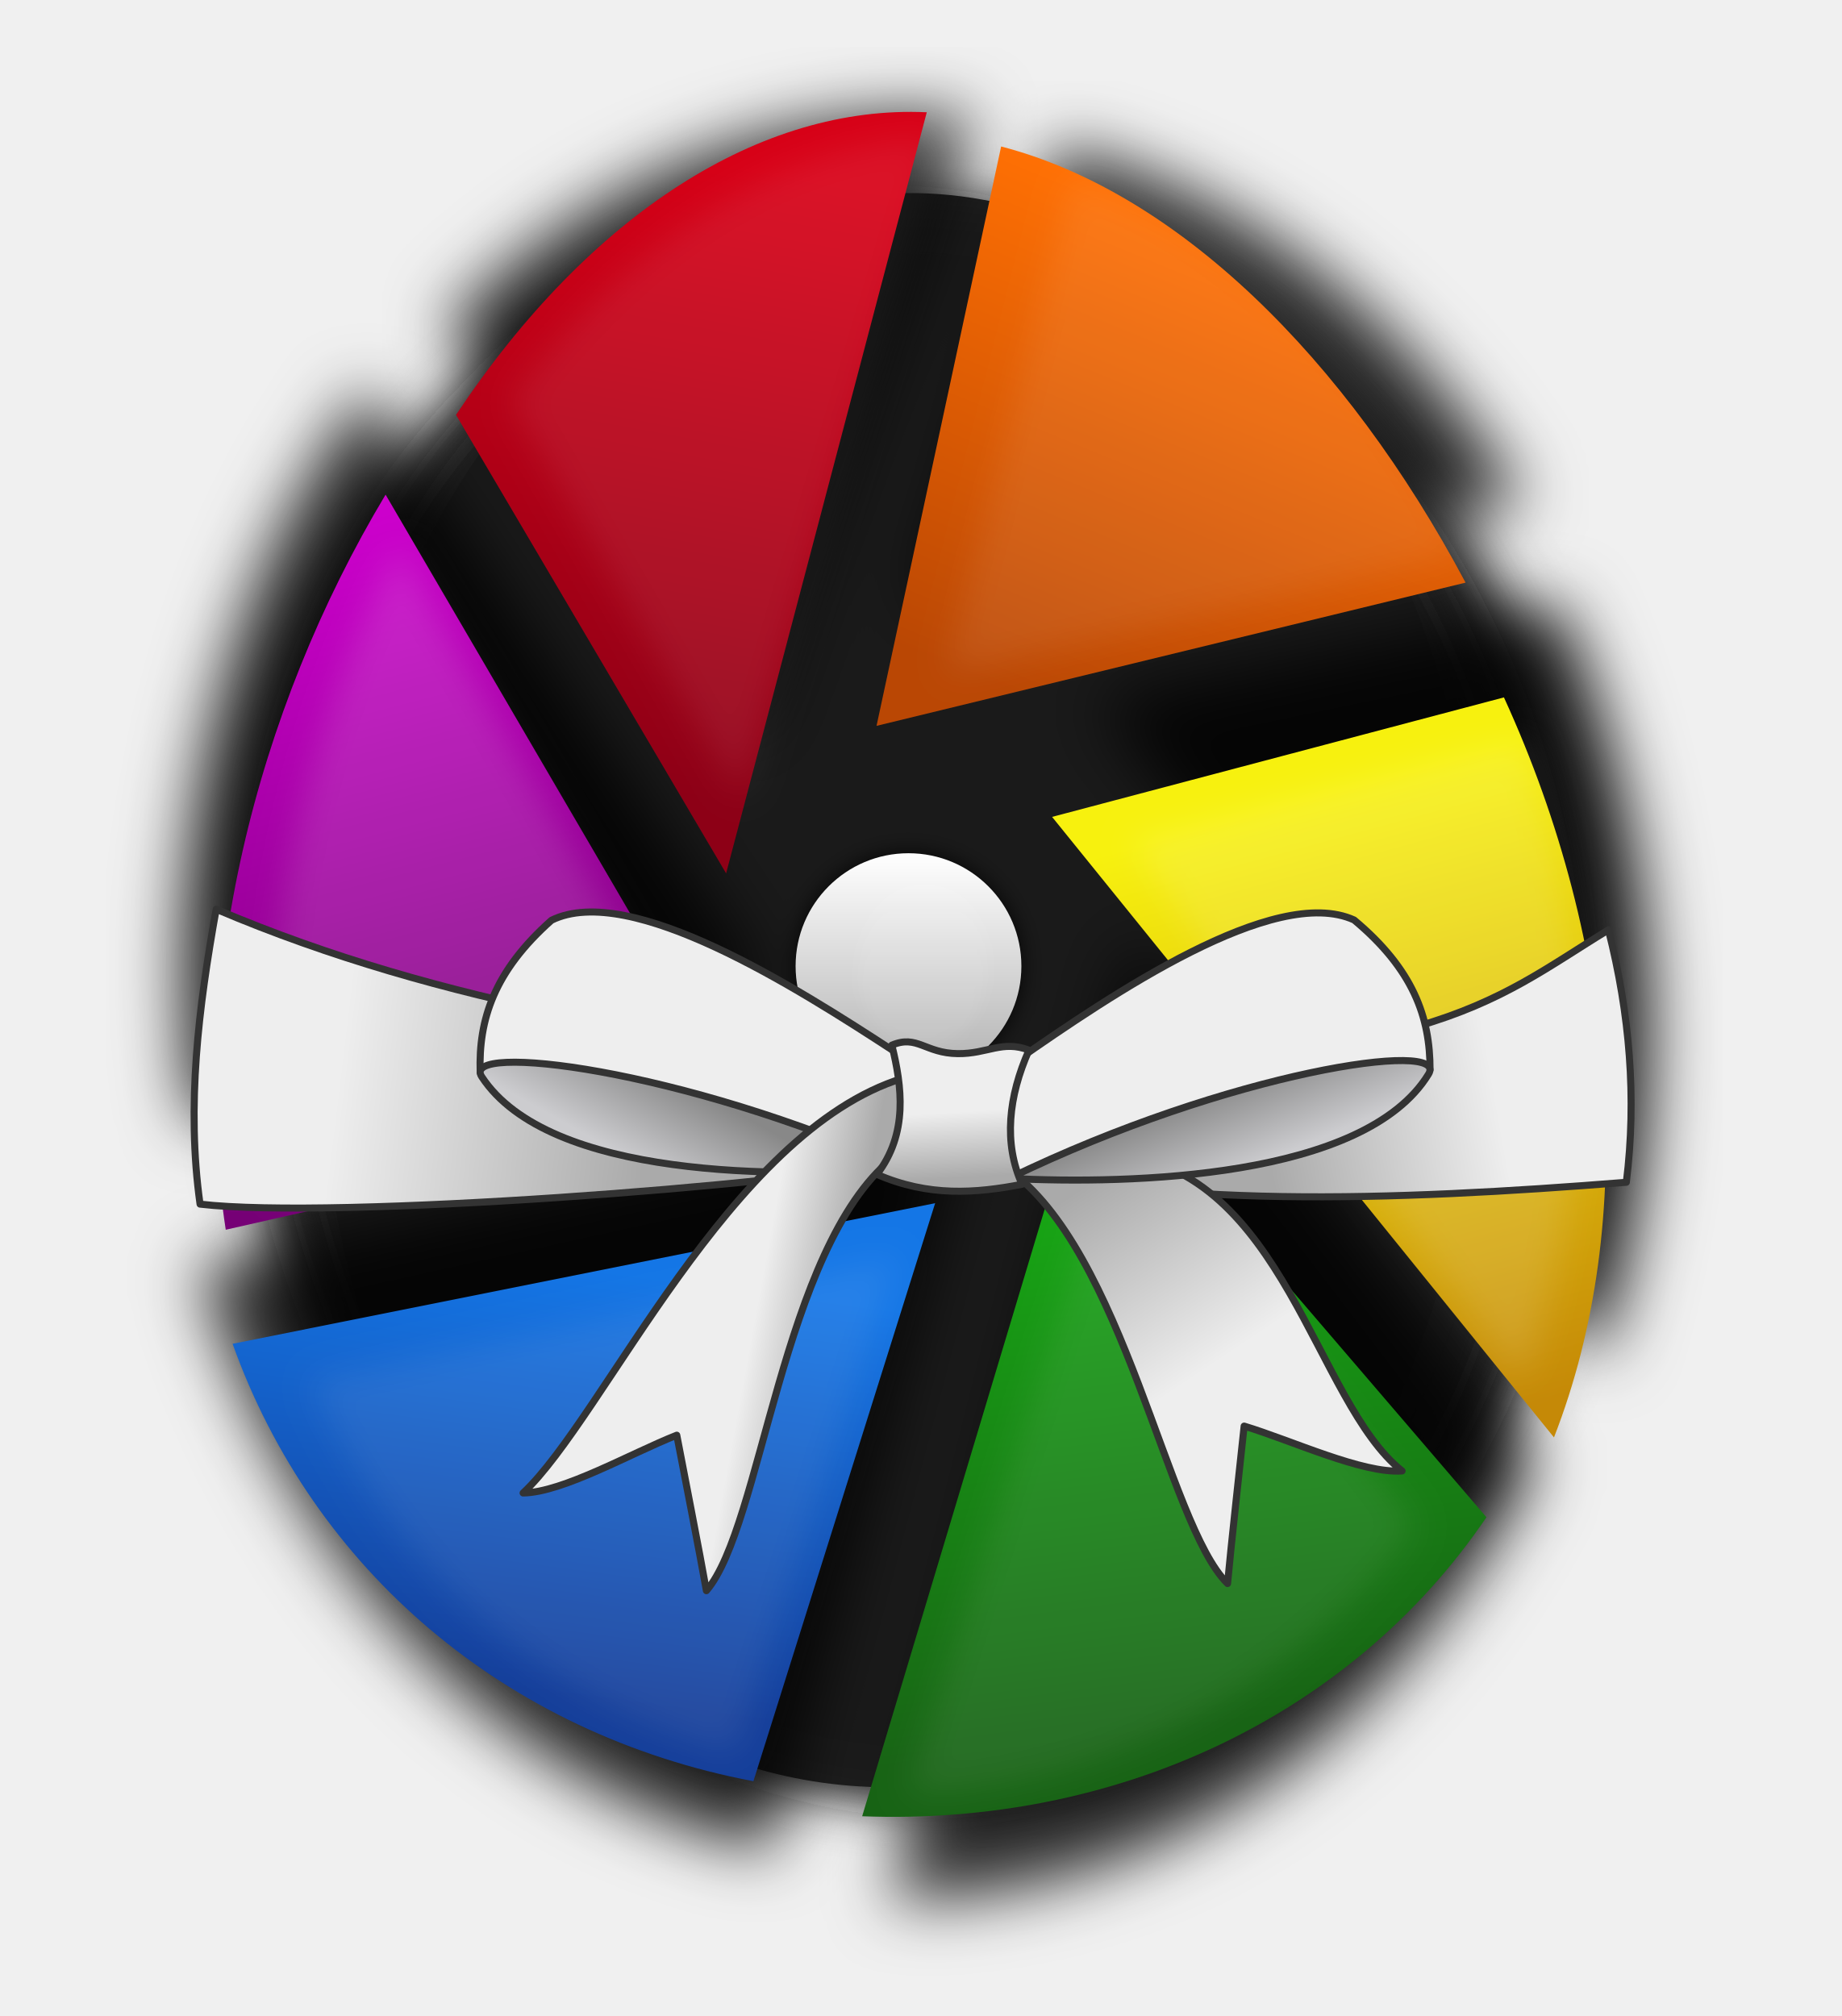
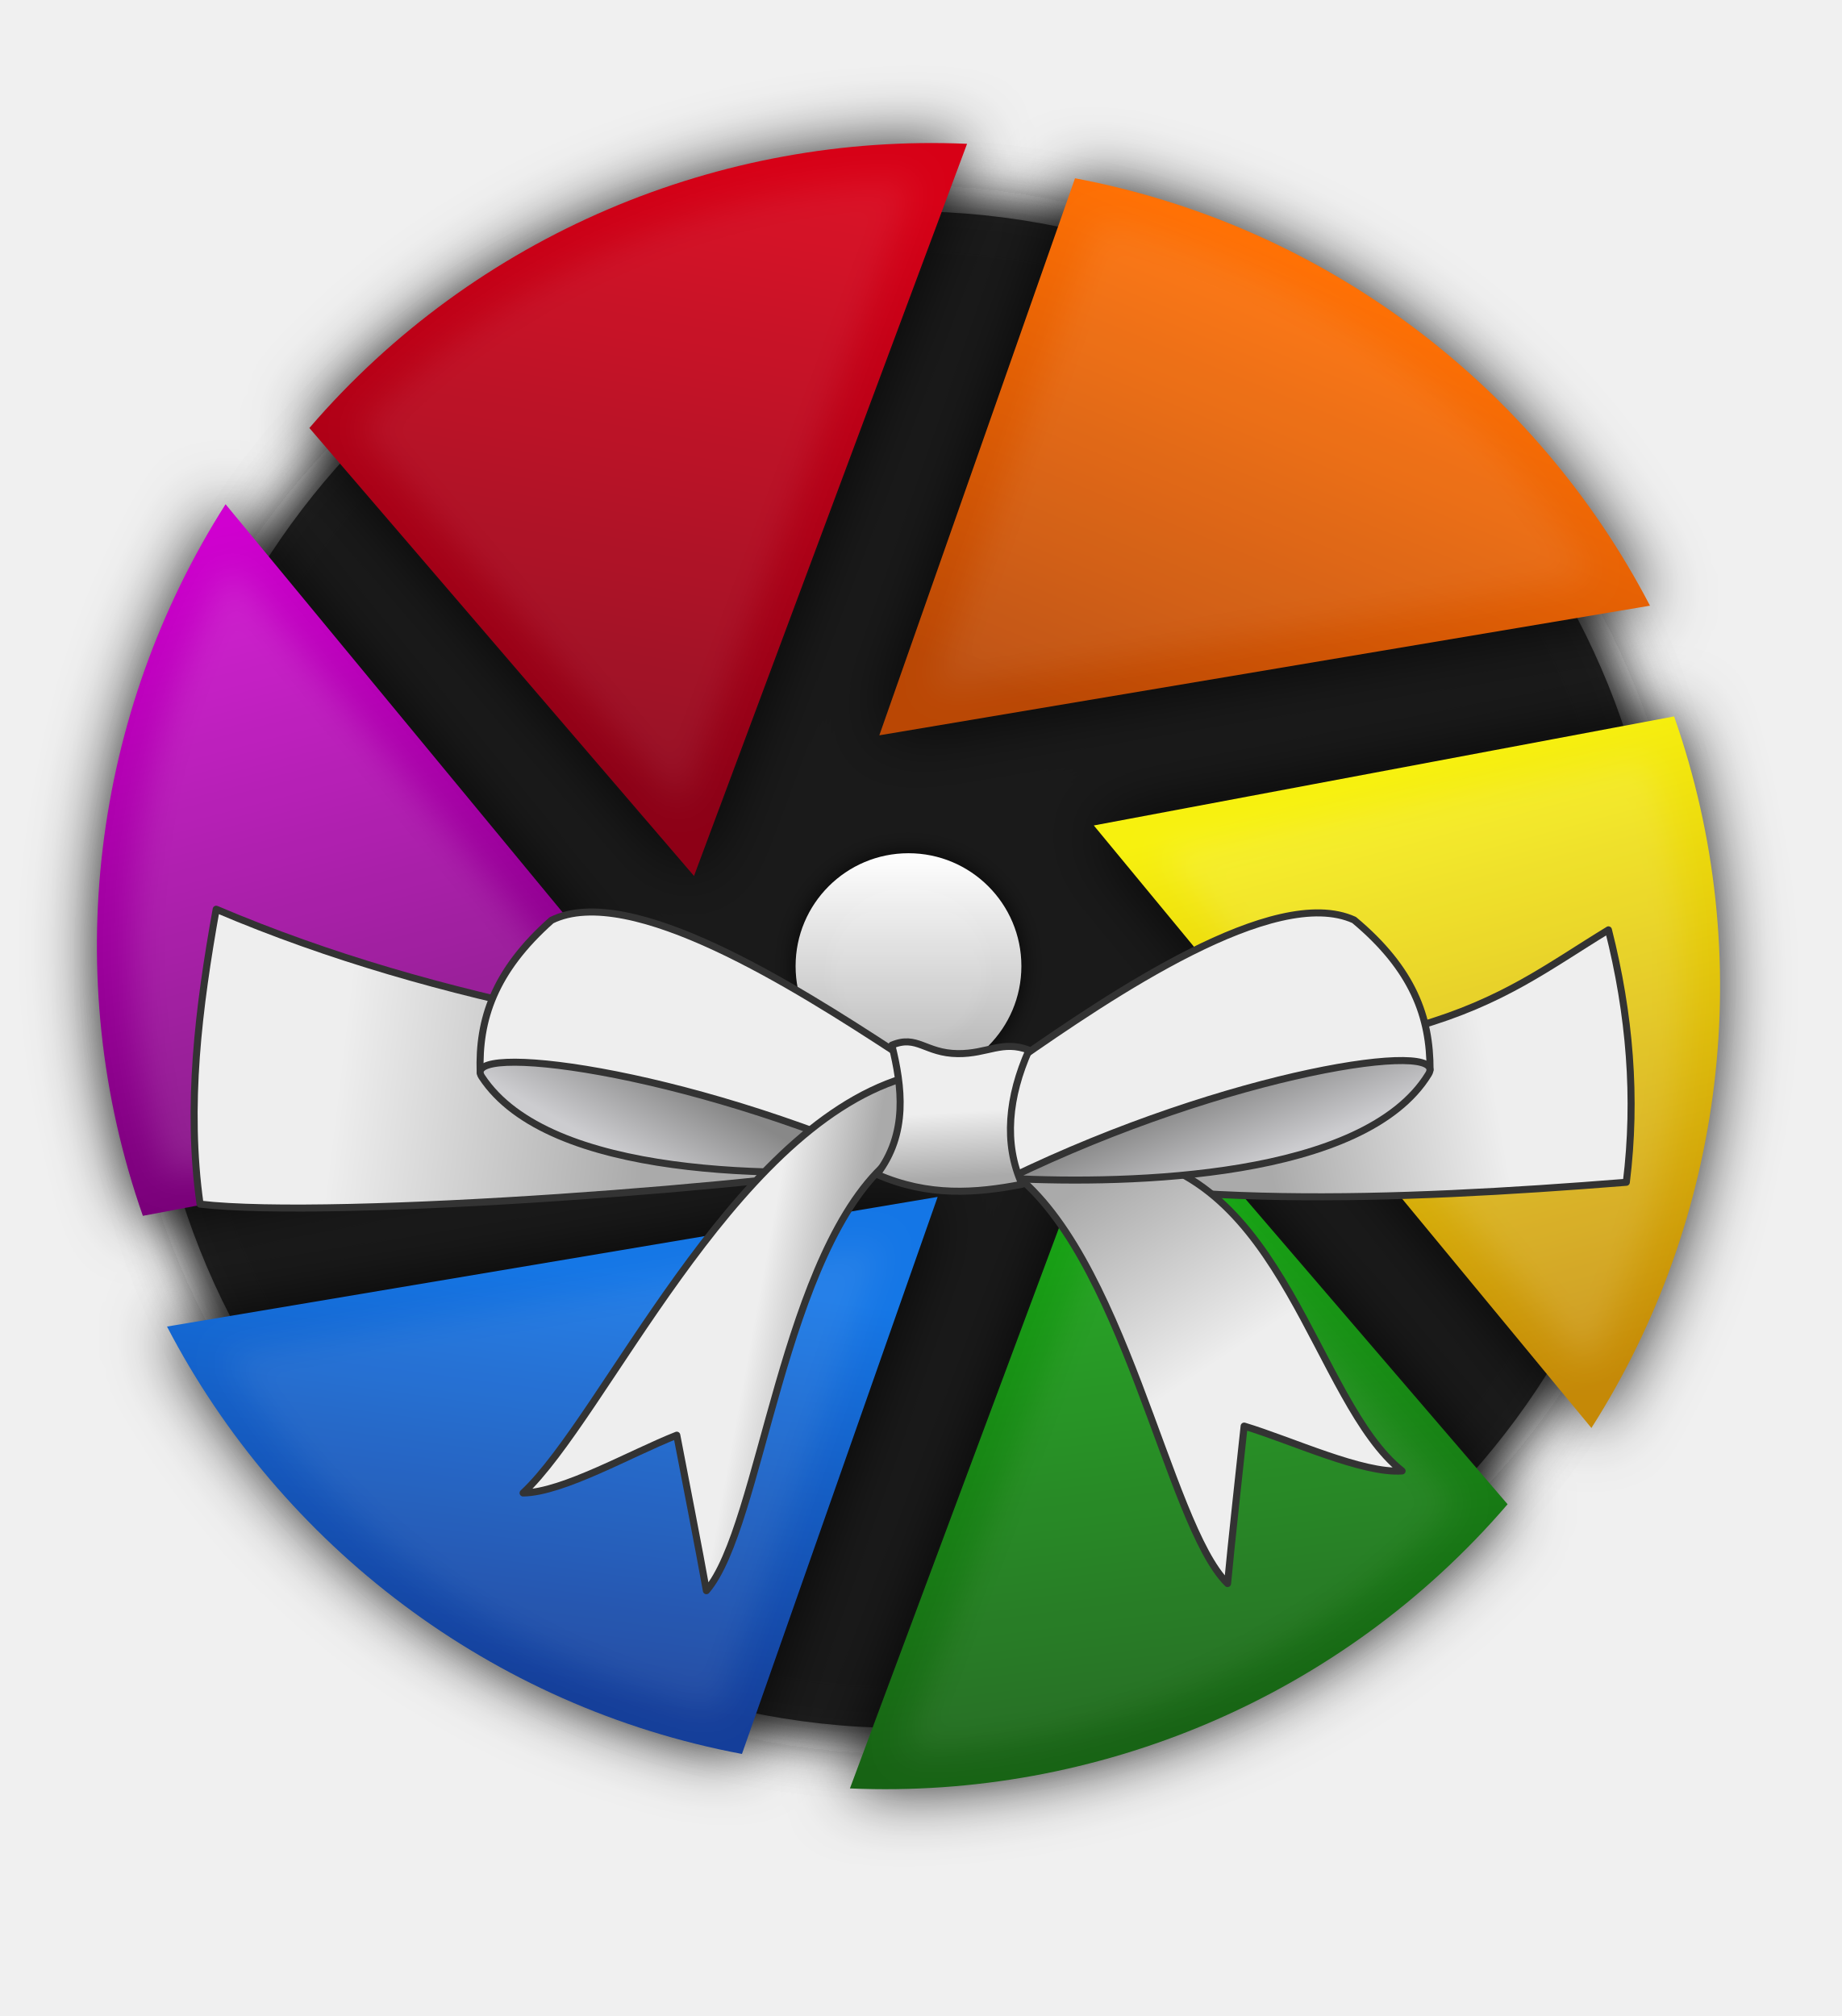
<svg xmlns="http://www.w3.org/2000/svg" xmlns:xlink="http://www.w3.org/1999/xlink" width="45.783" height="50.117" id="svg2" version="1.1" viewBox="0 0 45.783 50.117">
  <defs id="defs4">
    <linearGradient id="linearGradient4346">
      <stop style="stop-color:#cccccf;stop-opacity:1" offset="0" id="stop4348" />
      <stop style="stop-color:#888888;stop-opacity:1" offset="1" id="stop4350" />
    </linearGradient>
    <linearGradient id="linearGradient4338">
      <stop style="stop-color:#888888;stop-opacity:1" offset="0" id="stop4340" />
      <stop style="stop-color:#cccccf;stop-opacity:1" offset="1" id="stop4342" />
    </linearGradient>
    <linearGradient id="linearGradient4330">
      <stop style="stop-color:#eeeeee;stop-opacity:1" offset="0" id="stop4332" />
      <stop style="stop-color:#aaaaaa;stop-opacity:1" offset="1" id="stop4334" />
    </linearGradient>
    <linearGradient id="linearGradient4322">
      <stop style="stop-color:#eeeeee;stop-opacity:1;" offset="0" id="stop4324" />
      <stop style="stop-color:#aaaaaa;stop-opacity:1" offset="1" id="stop4326" />
    </linearGradient>
    <linearGradient id="linearGradient4314">
      <stop style="stop-color:#eeeeee;stop-opacity:1;" offset="0" id="stop4316" />
      <stop style="stop-color:#aaaaaa;stop-opacity:1" offset="1" id="stop4318" />
    </linearGradient>
    <linearGradient id="linearGradient4298">
      <stop style="stop-color:#aaaaaa;stop-opacity:1" offset="0" id="stop4300" />
      <stop style="stop-color:#eeeeee;stop-opacity:1" offset="1" id="stop4302" />
    </linearGradient>
    <linearGradient id="linearGradient4290">
      <stop style="stop-color:#aaaaaa;stop-opacity:1" offset="0" id="stop4292" />
      <stop style="stop-color:#eeeeee;stop-opacity:1" offset="1" id="stop4294" />
    </linearGradient>
    <linearGradient id="linearGradient4206">
      <stop style="stop-color:#ffffff;stop-opacity:1;" offset="0" id="stop4208" />
      <stop style="stop-color:#b0b0b0;stop-opacity:1;" offset="1" id="stop4210" />
    </linearGradient>
    <linearGradient id="linearGradient4209">
      <stop style="stop-color:#ffffff;stop-opacity:1;" offset="0" id="stop4211" />
      <stop style="stop-color:#ffffff;stop-opacity:0;" offset="1" id="stop4213" />
    </linearGradient>
    <linearGradient id="linearGradient4163">
      <stop style="stop-color:#ff7004;stop-opacity:1;" offset="0" id="stop4165" />
      <stop style="stop-color:#ba4704;stop-opacity:1;" offset="1" id="stop4167" />
    </linearGradient>
    <linearGradient id="linearGradient4153">
      <stop style="stop-color:#d70016;stop-opacity:1;" offset="0" id="stop4155" />
      <stop style="stop-color:#8d0016;stop-opacity:1;" offset="1" id="stop4157" />
    </linearGradient>
    <linearGradient id="linearGradient4143">
      <stop style="stop-color:#d000d0;stop-opacity:1;" offset="0" id="stop4145" />
      <stop style="stop-color:#760076;stop-opacity:1;" offset="1" id="stop4147" />
    </linearGradient>
    <linearGradient id="linearGradient4133">
      <stop style="stop-color:#1476e6;stop-opacity:1;" offset="0" id="stop4135" />
      <stop style="stop-color:#143e9a;stop-opacity:1;" offset="1" id="stop4137" />
    </linearGradient>
    <linearGradient id="linearGradient4123">
      <stop style="stop-color:#17b414;stop-opacity:1;" offset="0" id="stop4125" />
      <stop style="stop-color:#176314;stop-opacity:1;" offset="1" id="stop4127" />
    </linearGradient>
    <linearGradient id="linearGradient4105">
      <stop style="stop-color:#f7f10e;stop-opacity:1;" offset="0" id="stop4107" />
      <stop style="stop-color:#c58907;stop-opacity:1;" offset="1" id="stop4109" />
    </linearGradient>
    <filter id="filter4107" style="color-interpolation-filters:sRGB">
      <feGaussianBlur stdDeviation="9" id="feGaussianBlur4109" />
    </filter>
    <filter id="filter3902">
      <feGaussianBlur stdDeviation="9" id="feGaussianBlur3904" />
    </filter>
    <linearGradient xlink:href="#linearGradient4163" id="linearGradient3885" gradientUnits="userSpaceOnUse" x1="372.859" y1="593.388" x2="318.297" y2="726.388" gradientTransform="translate(1.875215,-533.7662)" />
    <linearGradient xlink:href="#linearGradient4105" id="linearGradient3907" gradientUnits="userSpaceOnUse" gradientTransform="rotate(60,717.3175,524.5071)" x1="277.627" y1="637.059" x2="454.048" y2="683.489" />
    <linearGradient xlink:href="#linearGradient4123" id="linearGradient3911" gradientUnits="userSpaceOnUse" gradientTransform="rotate(120,409.1474,523.4244)" x1="253.838" y1="725.269" x2="401.186" y2="612.484" />
    <linearGradient xlink:href="#linearGradient4133" id="linearGradient3915" gradientUnits="userSpaceOnUse" gradientTransform="rotate(180,255.0624,522.8831)" x1="326.125" y1="701.766" x2="342.125" y2="581.766" />
    <linearGradient xlink:href="#linearGradient4143" id="linearGradient3919" gradientUnits="userSpaceOnUse" gradientTransform="rotate(-120,100.9774,522.3418)" x1="456.976" y1="694.418" x2="273.627" y2="643.987" />
    <linearGradient xlink:href="#linearGradient4153" id="linearGradient3923" gradientUnits="userSpaceOnUse" gradientTransform="rotate(-60,-207.1927,521.2591)" x1="432.115" y1="650.053" x2="263.694" y2="710.341" />
    <filter id="filter3999" x="-0.102" width="1.204" y="-0.141" height="1.282">
      <feGaussianBlur stdDeviation="9.267" id="feGaussianBlur4001" />
    </filter>
    <filter id="filter4007" x="-0.119" width="1.239" y="-0.107" height="1.214">
      <feGaussianBlur stdDeviation="9.267" id="feGaussianBlur4009" />
    </filter>
    <filter id="filter4011" x="-0.102" width="1.204" y="-0.141" height="1.282">
      <feGaussianBlur stdDeviation="9.267" id="feGaussianBlur4013" />
    </filter>
    <filter id="filter4015" x="-0.125" width="1.251" y="-0.11" height="1.221">
      <feGaussianBlur stdDeviation="9.267" id="feGaussianBlur4017" />
    </filter>
    <filter id="filter4019" x="-0.119" width="1.239" y="-0.107" height="1.214">
      <feGaussianBlur stdDeviation="9.267" id="feGaussianBlur4021" />
    </filter>
    <linearGradient xlink:href="#linearGradient4206" id="linearGradient4212" x1="256" y1="224" x2="256" y2="288" gradientUnits="userSpaceOnUse" />
    <filter id="filter4245" x="-0.126" width="1.251" y="-0.111" height="1.221">
      <feGaussianBlur stdDeviation="9.291" id="feGaussianBlur4247" />
    </filter>
    <filter id="filter4257" x="-0.118" width="1.235" y="-0.118" height="1.235">
      <feGaussianBlur stdDeviation="3.136" id="feGaussianBlur4259" />
    </filter>
    <filter id="filter4308">
      <feGaussianBlur stdDeviation="4.831" id="feGaussianBlur4310" />
    </filter>
    <filter id="filter4312">
      <feGaussianBlur stdDeviation="4.819" id="feGaussianBlur4314" />
    </filter>
    <filter id="filter4320">
      <feGaussianBlur stdDeviation="4.825" id="feGaussianBlur4322" />
    </filter>
    <filter id="filter4328">
      <feGaussianBlur stdDeviation="5.057" id="feGaussianBlur4330" />
    </filter>
    <filter id="filter4336">
      <feGaussianBlur stdDeviation="5.057" id="feGaussianBlur4338" />
    </filter>
    <filter id="filter4344">
      <feGaussianBlur stdDeviation="4.822" id="feGaussianBlur4346" />
    </filter>
    <filter id="filter4348">
      <feGaussianBlur stdDeviation="1.758" id="feGaussianBlur4350" />
    </filter>
    <linearGradient xlink:href="#linearGradient4290" id="linearGradient4296" x1="329.71" y1="308.829" x2="395.038" y2="296.997" gradientUnits="userSpaceOnUse" gradientTransform="matrix(0.08769582,0,0,0.08769582,22.64921,479.0522)" />
    <linearGradient xlink:href="#linearGradient4298" id="linearGradient4304" x1="278.654" y1="322.764" x2="313.229" y2="374.596" gradientUnits="userSpaceOnUse" gradientTransform="matrix(0.08769582,0,0,0.08769582,22.64921,479.0522)" />
    <linearGradient xlink:href="#linearGradient4314" id="linearGradient4320" x1="192.234" y1="321.43" x2="216.681" y2="325.937" gradientUnits="userSpaceOnUse" gradientTransform="matrix(0.08769582,0,0,0.08769582,22.64921,479.0522)" />
    <linearGradient xlink:href="#linearGradient4322" id="linearGradient4328" x1="67.429" y1="289.472" x2="155.617" y2="300.176" gradientUnits="userSpaceOnUse" gradientTransform="matrix(0.08769582,0,0,0.08769582,22.64921,479.0522)" />
    <linearGradient xlink:href="#linearGradient4330" id="linearGradient4336" x1="240.131" y1="301.943" x2="241.286" y2="320.535" gradientUnits="userSpaceOnUse" gradientTransform="matrix(0.08769582,0,0,0.08769582,22.64921,479.0522)" />
    <linearGradient xlink:href="#linearGradient4338" id="linearGradient4344" x1="313.056" y1="295.679" x2="322.83" y2="318.778" gradientUnits="userSpaceOnUse" gradientTransform="matrix(0.08769582,0,0,0.08769582,22.64921,479.0522)" />
    <linearGradient xlink:href="#linearGradient4346" id="linearGradient4352" x1="143.436" y1="311.71" x2="156.351" y2="288.612" gradientUnits="userSpaceOnUse" gradientTransform="matrix(0.08769582,0,0,0.08769582,22.64921,479.0522)" />
  </defs>
  <g id="layer3" style="display:inline" transform="translate(-47.45989,-473.4614)">
-     <path style="opacity:0.95;fill:#1a1a1a;fill-opacity:1;stroke:none;filter:url(#filter4107)" id="path3947" d="M 491.141,279.439 C 501.675,416.888 409.333,534.541 286.058,529.433 166.425,524.477 79.869,405.573 87.719,275.281 94.815,157.507 178.11,67.056 277.313,62.208 378.71,57.254 473.515,142.645 489.613,264.768" transform="matrix(0.08379823,0,0,0.08379823,46.0722,473.5163)" />
-     <path style="display:inline;opacity:0.95;fill:#1a1a1a;fill-opacity:1;stroke:none;filter:url(#filter3902)" id="path3892" d="M 478.228,279.319 C 490.635,413.639 408.973,530.898 294.563,531.004 181.066,531.108 92.375,415.635 94.374,283.043 96.205,161.605 174.682,67.26 271.139,62.215 368.01,57.148 459.043,143.354 476.521,264.851" transform="matrix(0.08379823,0,0,0.08379823,46.0722,473.5163)" />
-     <path d="M 450.779,230.253 C 477.734,374.941 403.431,532.144 277.382,529.535 155.085,527.004 89.447,374.225 116.983,235.39 137.55,131.691 207.185,61.799 278.291,56.894 350.127,51.938 423.66,113.297 447.9,216.565" id="path3021" style="display:inline;opacity:0.95;fill:#1a1a1a;fill-opacity:1;stroke:none" transform="matrix(0.08379823,0,0,0.08379823,46.0722,473.5163)" />
+     <path style="opacity:0.95;fill:#1a1a1a;fill-opacity:1;stroke:none;filter:url(#filter4107)" id="path3947" d="M 510,287 C 510,409.906 411.374,510.071 288.482,511.973 165.59,513.875 63.912,416.811 60.108,293.963 56.304,171.116 151.783,67.947 274.557,62.242 397.331,56.538 501.965,150.409 509.569,273.08" transform="matrix(0.08379823,0,0,0.08379823,46.0722,473.5163)" />
+     <path style="display:inline;opacity:0.95;fill:#1a1a1a;fill-opacity:1;stroke:none;filter:url(#filter3902)" id="path3892" d="M 510,287 C 510,409.906 411.374,510.071 288.482,511.973 165.59,513.875 63.912,416.811 60.108,293.963 56.304,171.116 151.783,67.947 274.557,62.242 397.331,56.538 501.965,150.409 509.569,273.08" transform="matrix(0.08379823,0,0,0.08379823,46.0722,473.5163)" />
+     <path d="M 510,287 C 510,409.906 411.374,510.071 288.482,511.973 165.59,513.875 63.912,416.811 60.108,293.963 56.304,171.116 151.783,67.947 274.557,62.242 397.331,56.538 501.965,150.409 509.569,273.08" id="path3021" style="display:inline;opacity:0.95;fill:#1a1a1a;fill-opacity:1;stroke:none" transform="matrix(0.08379823,0,0,0.08379823,46.0722,473.5163)" />
  </g>
  <g id="layer9" style="display:inline;opacity:0.816" transform="translate(-47.45989,-473.4614)">
    <g id="g4963" transform="matrix(0.08769582,0,0,0.08769582,47.59226,475.0285)">
-       <path style="display:inline;fill:#000000;fill-opacity:1;fill-rule:nonzero;stroke:none;filter:url(#filter3999)" d="m 297.663,23.577 c 0,0 -40.563,131.424 -40.563,131.424 0,0 173.876,-29.927 173.876,-29.927 C 399.105,72.737 350.946,35.726 297.663,23.577 Z" id="path3951" />
-       <path id="path3953" d="m 440.597,153 c 0,0 -131.257,27.19 -131.257,27.19 0,0 143.275,187.923 143.275,187.923 22.958,-70.899 17.851,-149.997 -12.019,-215.113 z" style="display:inline;fill:#000000;fill-opacity:1;fill-rule:nonzero;stroke:none;filter:url(#filter4245)" />
-       <path style="display:inline;fill:#000000;fill-opacity:1;fill-rule:nonzero;stroke:none;filter:url(#filter4007)" d="m 434.064,396.451 c 0,0 -114.055,-149.219 -114.055,-149.219 0,0 -69.1,273.453 -69.1,273.453 76.18,0.648 145.351,-46.632 183.155,-124.233 z" id="path3955" />
-       <path id="path3957" d="m 217.283,507.048 c 0,0 56.453,-214.891 56.453,-214.891 0,0 -219.032,48.285 -219.032,48.285 24.303,83.97 84.403,149.641 162.579,166.606 z" style="display:inline;fill:#000000;fill-opacity:1;fill-rule:nonzero;stroke:none;filter:url(#filter4011)" />
-       <path style="display:inline;fill:#000000;fill-opacity:1;fill-rule:nonzero;stroke:none;filter:url(#filter4015)" d="m 53.059,301.035 c 0,0 163.803,-37.664 163.803,-37.664 0,0 -114.291,-171.445 -114.291,-171.445 C 61.94,145.7 40.984,222.217 53.059,301.035 Z" id="path3959" />
-       <path id="path3961" d="m 124.801,73.83 c 0,0 86.281,119.639 86.281,119.639 0,0 63.504,-178.115 63.504,-178.115 -52.721,-4.511 -107.541,15.211 -149.785,58.476 z" style="display:inline;fill:#000000;fill-opacity:1;fill-rule:nonzero;stroke:none;filter:url(#filter4019)" />
-       <circle r="32" cy="256" cx="256" style="display:inline;fill:#000000;fill-opacity:1;stroke:none;filter:url(#filter4257)" id="path4249" d="m 293.311,220.168 c 0.662,18.634 -11.757,34.179 -27.844,34.234 -16.187,0.055 -29.255,-15.576 -29.101,-34.415 0.15,-18.309 12.801,-32.661 28.179,-32.516 15.288,0.144 28.123,14.58 28.767,32.696 z" />
+       <path style="display:inline;fill:#000000;fill-opacity:1;fill-rule:nonzero;stroke:none;filter:url(#filter3999)" d="m 303.203,32.669 c 0,0 -55.469,157.906 -55.469,157.906 0,0 218.438,-36.75 218.438,-36.75 C 433.818,91.69 374.213,46.032 303.203,32.669 Z" id="path3951" />
+       <path id="path3953" d="m 473.012,185.213 c 0,0 -164.485,30.916 -164.485,30.916 0,0 141.045,170.797 141.045,170.797 37.633,-59.087 47.372,-133.535 23.44,-201.713 z" style="display:inline;fill:#000000;fill-opacity:1;fill-rule:nonzero;stroke:none;filter:url(#filter4245)" />
+       <path style="display:inline;fill:#000000;fill-opacity:1;fill-rule:nonzero;stroke:none;filter:url(#filter4007)" d="m 425.809,408.545 c 0,0 -109.016,-126.99 -109.016,-126.99 0,0 -77.392,207.547 -77.392,207.547 69.987,3.048 139.331,-25.742 186.409,-80.557 z" id="path3955" />
+       <path id="path3957" d="m 208.797,479.331 c 0,0 55.469,-157.906 55.469,-157.906 0,0 -218.437,36.75 -218.437,36.75 32.354,62.135 91.959,107.793 162.969,121.156 z" style="display:inline;fill:#000000;fill-opacity:1;fill-rule:nonzero;stroke:none;filter:url(#filter4011)" />
+       <path style="display:inline;fill:#000000;fill-opacity:1;fill-rule:nonzero;stroke:none;filter:url(#filter4015)" d="m 38.988,326.787 c 0,0 164.485,-30.916 164.485,-30.916 0,0 -141.045,-170.797 -141.045,-170.797 -37.633,59.087 -47.372,133.535 -23.44,201.713 z" id="path3959" />
+       <path id="path3961" d="m 86.191,103.455 c 0,0 109.016,126.99 109.016,126.99 0,0 77.392,-207.547 77.392,-207.547 C 202.612,19.851 133.269,48.64 86.191,103.455 Z" style="display:inline;fill:#000000;fill-opacity:1;fill-rule:nonzero;stroke:none;filter:url(#filter4019)" />
+       <circle r="32" cy="256" cx="256" style="display:inline;fill:#000000;fill-opacity:1;stroke:none;filter:url(#filter4257)" id="path4249" d="m 288,256 c 0,17.673 -14.327,32 -32,32 -17.673,0 -32,-14.327 -32,-32 0,-17.673 14.327,-32 32,-32 17.673,0 32,14.327 32,32 z" />
    </g>
  </g>
  <g id="layer2" style="display:inline" transform="translate(-47.45989,-473.4614)">
    <g id="g4941" transform="matrix(0.08769582,0,0,0.08769582,47.59226,475.0285)">
-       <path id="path3902" d="m 282.26,23.656 c 0,0 -35.317,164.237 -35.317,164.237 0,0 166.964,-40.605 166.964,-40.605 C 379.74,83.144 331.855,36.539 282.26,23.656 Z" style="display:inline;fill:url(#linearGradient3885);fill-opacity:1;fill-rule:nonzero;stroke:none;filter:url(#filter3903)" />
-       <path style="display:inline;fill:url(#linearGradient3907);fill-opacity:1;fill-rule:nonzero;stroke:none;filter:url(#filter3903)" d="m 424.777,179.823 c 0,0 -128.077,33.877 -128.077,33.877 0,0 142.261,175.904 142.261,175.904 24.065,-61.703 18.128,-139.177 -14.184,-209.781 z" id="path3905" />
-       <path id="path3909" d="m 419.82,412.234 c 0,0 -112.149,-130.814 -112.149,-130.814 0,0 -64.802,215.571 -64.802,215.571 70.995,2.739 138.136,-27.541 176.95,-84.757 z" style="display:inline;fill:url(#linearGradient3911);fill-opacity:1;fill-rule:nonzero;stroke:none;filter:url(#filter3903)" />
-       <path style="display:inline;fill:url(#linearGradient3915);fill-opacity:1;fill-rule:nonzero;stroke:none;filter:url(#filter3903)" d="m 212.04,487.066 c 0,0 51.514,-163.858 51.514,-163.858 0,0 -199.137,39.852 -199.137,39.852 22.85,63.879 77.16,110.634 147.623,124.006 z" id="path3913" />
-       <path id="path3917" d="m 62.48,330.734 c 0,0 147.466,-33.423 147.466,-33.423 0,0 -102.162,-174.966 -102.162,-174.966 -36.83,61.404 -56.084,138.289 -45.304,208.389 z" style="display:inline;fill:url(#linearGradient3919);fill-opacity:1;fill-rule:nonzero;stroke:none;filter:url(#filter3903)" />
-       <path style="display:inline;fill:url(#linearGradient3923);fill-opacity:1;fill-rule:nonzero;stroke:none;filter:url(#filter3903)" d="m 127.743,99.734 c 0,0 76.563,129.981 76.563,129.981 0,0 56.876,-215.757 56.876,-215.757 -46.916,-2.176 -95.288,28.543 -133.439,85.775 z" id="path3921" />
-       <circle r="32" cy="256" cx="256" id="path4204" style="fill:url(#linearGradient4212);fill-opacity:1;stroke:none" d="m 281.78,255.222 c 0.778,18.308 -10.982,33.285 -26.267,33.451 -15.285,0.167 -27.636,-14.525 -27.588,-32.813 0.048,-18.289 11.808,-33.266 26.267,-33.451 14.458,-0.186 26.81,14.505 27.588,32.813 z" />
+       <path id="path3902" d="m 303.203,32.669 c 0,0 -55.469,157.906 -55.469,157.906 0,0 218.438,-36.75 218.438,-36.75 C 433.818,91.69 374.213,46.032 303.203,32.669 Z" style="display:inline;fill:url(#linearGradient3885);fill-opacity:1;fill-rule:nonzero;stroke:none;" />
+       <path style="display:inline;fill:url(#linearGradient3907);fill-opacity:1;fill-rule:nonzero;stroke:none;" d="m 473.012,185.213 c 0,0 -164.485,30.916 -164.485,30.916 0,0 141.045,170.797 141.045,170.797 37.633,-59.087 47.372,-133.535 23.44,-201.713 z" id="path3905" />
+       <path id="path3909" d="m 425.809,408.545 c 0,0 -109.016,-126.99 -109.016,-126.99 0,0 -77.392,207.547 -77.392,207.547 69.987,3.048 139.331,-25.742 186.409,-80.557 z" style="display:inline;fill:url(#linearGradient3911);fill-opacity:1;fill-rule:nonzero;stroke:none;" />
+       <path style="display:inline;fill:url(#linearGradient3915);fill-opacity:1;fill-rule:nonzero;stroke:none;" d="m 208.797,479.331 c 0,0 55.469,-157.906 55.469,-157.906 0,0 -218.437,36.75 -218.437,36.75 32.354,62.135 91.959,107.793 162.969,121.156 z" id="path3913" />
+       <path id="path3917" d="m 38.988,326.787 c 0,0 164.485,-30.916 164.485,-30.916 0,0 -141.045,-170.797 -141.045,-170.797 -37.633,59.087 -47.372,133.535 -23.44,201.713 z" style="display:inline;fill:url(#linearGradient3919);fill-opacity:1;fill-rule:nonzero;stroke:none;" />
+       <path style="display:inline;fill:url(#linearGradient3923);fill-opacity:1;fill-rule:nonzero;stroke:none;" d="m 86.191,103.455 c 0,0 109.016,126.99 109.016,126.99 0,0 77.392,-207.547 77.392,-207.547 C 202.612,19.851 133.269,48.64 86.191,103.455 Z" id="path3921" />
+       <circle r="32" cy="256" cx="256" id="path4204" style="fill:url(#linearGradient4212);fill-opacity:1;stroke:none" d="m 288,256 c 0,17.673 -14.327,32 -32,32 -17.673,0 -32,-14.327 -32,-32 0,-17.673 14.327,-32 32,-32 17.673,0 32,14.327 32,32 z" />
    </g>
  </g>
  <g id="layer6" style="display:inline;opacity:0.5" transform="translate(-47.45989,-473.4614)">
    <g id="g4952" transform="matrix(0.08769582,0,0,0.08769582,47.59226,475.0285)">
-       <path id="path4023" d="M 266.598,173.377 C 316.243,161.723 365.408,151 413.681,138.831 386.368,85.524 345.514,45.822 302.279,32.378 c 0,0 -35.681,140.998 -35.681,140.998 z" style="display:inline;opacity:0.15;fill:#ffffff;fill-opacity:1;fill-rule:nonzero;stroke:none;filter:url(#filter4312)" />
-       <path id="path4025" d="m 318.818,220.312 c 35.168,51.053 71.707,102.588 111.032,153.078 20.707,-54.776 20.491,-121.996 0.662,-181.517 0,0 -111.694,28.439 -111.694,28.439 z" style="display:inline;opacity:0.25;fill:#ffffff;fill-opacity:1;fill-rule:nonzero;stroke:none;filter:url(#filter4320)" />
-       <path id="path4027" d="m 255.212,491.108 c 56.269,-1.786 110.341,-29.75 145.06,-76.295 0,0 -85.63,-112.243 -85.63,-112.243 0,0 -59.43,188.539 -59.43,188.539 z" style="display:inline;opacity:0.15;fill:#ffffff;fill-opacity:1;fill-rule:nonzero;stroke:none;filter:url(#filter4336)" />
-       <path id="path4029" d="m 86.217,373.123 c 22.49,53.56 67.314,93.269 121.101,106.371 0,0 46.027,-141.407 46.027,-141.407 0,0 -167.128,35.036 -167.128,35.036 z" style="display:inline;opacity:0.15;fill:#ffffff;fill-opacity:1;fill-rule:nonzero;stroke:none;filter:url(#filter4344)" />
-       <path id="path4031" d="m 111.122,137.826 c -28.404,55.01 -41.532,122.533 -33.107,182.215 0,0 121.417,-28.822 121.417,-28.822 0,0 -87.853,-154.321 -87.853,-154.321 0,0 -0.458,0.928 -0.458,0.928 z" style="display:inline;opacity:0.25;fill:#ffffff;fill-opacity:1;fill-rule:nonzero;stroke:none;filter:url(#filter4308)" />
-       <path id="path4033" d="m 264.308,20.39 c -43.296,1.285 -87.73,29.034 -121.383,75.308 0,0 65.635,113.067 65.635,113.067 0,0 56.181,-188.41 56.181,-188.41 0,0 -0.433,0.035 -0.433,0.035 z" style="display:inline;opacity:0.15;fill:#ffffff;fill-opacity:1;fill-rule:nonzero;stroke:none;filter:url(#filter4328)" />
-       <path id="path4214" d="m 259.497,232.576 c -14.734,-0.076 -23.96,27.216 -12.763,39.633 8.571,11.17 26.413,7.675 30.526,-7.81 4.402,-13.316 -2.649,-30.569 -14.159,-31.655 -1.194,-0.204 -2.396,-0.278 -3.604,-0.168 z" style="display:inline;opacity:0.15;fill:#ffffff;fill-opacity:1;stroke:none;filter:url(#filter4348)" />
+       <path id="path4023" d="m 262.75,177.906 c 62.523,-10.733 125.195,-20.604 187.625,-31.875 C 419.72,95.155 367.864,57.206 309.656,44.25 294.021,88.802 278.385,133.354 262.75,177.906 Z" style="display:inline;opacity:0.15;fill:#ffffff;fill-opacity:1;fill-rule:nonzero;stroke:none;filter:url(#filter4312)" />
+       <path id="path4025" d="m 327.031,222.844 c 40.523,48.788 80.414,98.102 121.406,146.5 28.721,-51.924 35.593,-115.91 17.781,-172.719 -46.396,8.74 -92.792,17.479 -139.188,26.219 z" style="display:inline;opacity:0.25;fill:#ffffff;fill-opacity:1;fill-rule:nonzero;stroke:none;filter:url(#filter4320)" />
+       <path id="path4027" d="m 253.688,479.312 c 59.786,-1.051 118.43,-27.005 158.75,-70.875 0,0 -92.219,-107.5 -92.219,-107.5 -22.177,59.458 -44.354,118.917 -66.531,178.375 z" style="display:inline;opacity:0.15;fill:#ffffff;fill-opacity:1;fill-rule:nonzero;stroke:none;filter:url(#filter4336)" />
+       <path id="path4029" d="m 61.438,365.688 c 30.573,50.937 82.515,89.039 140.906,102.062 15.635,-44.552 31.271,-89.104 46.906,-133.656 0,0 -187.812,31.594 -187.812,31.594 z" style="display:inline;opacity:0.15;fill:#ffffff;fill-opacity:1;fill-rule:nonzero;stroke:none;filter:url(#filter4344)" />
+       <path id="path4031" d="M 63.25,143.219 C 34.737,195.071 28.061,258.839 45.781,315.375 c 46.417,-8.74 92.833,-17.479 139.25,-26.219 0,0 -121.312,-146.812 -121.312,-146.812 0,0 -0.469,0.875 -0.469,0.875 z" style="display:inline;opacity:0.25;fill:#ffffff;fill-opacity:1;fill-rule:nonzero;stroke:none;filter:url(#filter4308)" />
+       <path id="path4033" d="m 257.719,32.719 c -59.398,1.052 -117.93,27.161 -158.188,70.812 0,0 92.25,107.531 92.25,107.531 22.177,-59.458 44.354,-118.917 66.531,-178.375 0,0 -0.594,0.031 -0.594,0.031 z" style="display:inline;opacity:0.15;fill:#ffffff;fill-opacity:1;fill-rule:nonzero;stroke:none;filter:url(#filter4328)" />
+       <path id="path4214" d="m 254.781,234.031 c -17.879,-0.186 -28.235,25.629 -14.562,37.5 10.37,10.67 31.407,7.507 36.219,-7.156 5.242,-12.604 -3.314,-29.036 -17.281,-30.156 -1.451,-0.203 -2.911,-0.282 -4.375,-0.188 z" style="display:inline;opacity:0.15;fill:#ffffff;fill-opacity:1;stroke:none;filter:url(#filter4348)" />
    </g>
  </g>
  <g id="layer1" transform="translate(-20.11917,-477.8719)">
    <path style="color:#000000;clip-rule:nonzero;display:inline;overflow:visible;visibility:visible;opacity:1;isolation:auto;mix-blend-mode:normal;color-interpolation:sRGB;color-interpolation-filters:linearRGB;solid-color:#000000;solid-opacity:1;fill:url(#linearGradient4328);fill-opacity:1;fill-rule:nonzero;stroke:#333333;stroke-width:0.175;stroke-linecap:round;stroke-linejoin:round;stroke-miterlimit:4;stroke-dasharray:none;stroke-dashoffset:0;stroke-opacity:1;color-rendering:auto;image-rendering:auto;shape-rendering:auto;text-rendering:auto;enable-background:accumulate" d="m 25.494,500.475 c 5.673,2.417 11.643,3.244 17.814,4.042 -0.052,0.777 0.42,1.433 -0.6,2.197 -3.048,0.627 -14.3,1.482 -17.616,1.092 -0.344,-2.444 -0.037,-4.888 0.401,-7.331 z" id="path3436" />
    <path style="color:#000000;clip-rule:nonzero;display:inline;overflow:visible;visibility:visible;opacity:1;isolation:auto;mix-blend-mode:normal;color-interpolation:sRGB;color-interpolation-filters:linearRGB;solid-color:#000000;solid-opacity:1;fill:url(#linearGradient4296);fill-opacity:1;fill-rule:nonzero;stroke:#333333;stroke-width:0.175;stroke-linecap:round;stroke-linejoin:round;stroke-miterlimit:4;stroke-dasharray:none;stroke-dashoffset:0;stroke-opacity:1;color-rendering:auto;image-rendering:auto;shape-rendering:auto;text-rendering:auto;enable-background:accumulate" d="m 60.1,500.989 c -2.994,1.825 -4.385,3.452 -15.958,3.384 l 0.272,2.322 c 4.465,1.239 10.313,1.031 16.131,0.568 0.26,-2.092 0.086,-4.183 -0.445,-6.275 z" id="path3438" />
    <path style="color:#000000;clip-rule:nonzero;display:inline;overflow:visible;visibility:visible;opacity:1;isolation:auto;mix-blend-mode:normal;color-interpolation:sRGB;color-interpolation-filters:linearRGB;solid-color:#000000;solid-opacity:1;fill:url(#linearGradient4304);fill-opacity:1;fill-rule:nonzero;stroke:#333333;stroke-width:0.175;stroke-linecap:round;stroke-linejoin:round;stroke-miterlimit:4;stroke-dasharray:none;stroke-dashoffset:0;stroke-opacity:1;color-rendering:auto;image-rendering:auto;shape-rendering:auto;text-rendering:auto;enable-background:accumulate" d="m 47.86,506.567 c 4.182,0.393 4.945,6.163 7.111,7.872 -0.986,0.07 -2.753,-0.762 -3.926,-1.115 -0.08,0.754 -0.332,3.03 -0.412,3.914 -1.503,-1.471 -2.572,-8.302 -5.485,-10.321 z" id="path4282" />
    <path style="color:#000000;clip-rule:nonzero;display:inline;overflow:visible;visibility:visible;opacity:1;isolation:auto;mix-blend-mode:normal;color-interpolation:sRGB;color-interpolation-filters:linearRGB;solid-color:#000000;solid-opacity:1;fill:#eeeeee;fill-opacity:1;fill-rule:nonzero;stroke:#333333;stroke-width:0.175;stroke-linecap:round;stroke-linejoin:round;stroke-miterlimit:4;stroke-dasharray:none;stroke-dashoffset:0;stroke-opacity:1;color-rendering:auto;image-rendering:auto;shape-rendering:auto;text-rendering:auto;enable-background:accumulate" d="m 45.385,504.243 c 2.335,-1.626 6.412,-4.403 8.393,-3.501 1.466,1.224 1.892,2.415 1.888,3.726 l -10.465,2.7 c -0.172,-1.004 -0.349,-1.921 0.184,-2.925 z" id="path4270" />
    <path style="color:#000000;clip-rule:nonzero;display:inline;overflow:visible;visibility:visible;opacity:1;isolation:auto;mix-blend-mode:normal;color-interpolation:sRGB;color-interpolation-filters:linearRGB;solid-color:#000000;solid-opacity:1;fill:url(#linearGradient4344);fill-opacity:1;fill-rule:nonzero;stroke:#333333;stroke-width:0.175;stroke-linecap:round;stroke-linejoin:round;stroke-miterlimit:4;stroke-dasharray:none;stroke-dashoffset:0;stroke-opacity:1;color-rendering:auto;image-rendering:auto;shape-rendering:auto;text-rendering:auto;enable-background:accumulate" d="m 45.2,507.167 c 5.49,-2.666 10.963,-3.464 10.428,-2.592 -1.59,2.595 -7.389,2.744 -10.428,2.592 z" id="path4268" />
    <path id="path4278" d="m 42.324,503.992 c -2.383,-1.554 -6.543,-4.205 -8.496,-3.243 -1.428,1.268 -1.817,2.472 -1.773,3.782 l 10.542,2.379 c 0.141,-1.008 0.29,-1.931 -0.273,-2.918 z" style="color:#000000;clip-rule:nonzero;display:inline;overflow:visible;visibility:visible;opacity:1;isolation:auto;mix-blend-mode:normal;color-interpolation:sRGB;color-interpolation-filters:linearRGB;solid-color:#000000;solid-opacity:1;fill:#eeeeee;fill-opacity:1;fill-rule:nonzero;stroke:#333333;stroke-width:0.175;stroke-linecap:round;stroke-linejoin:round;stroke-miterlimit:4;stroke-dasharray:none;stroke-dashoffset:0;stroke-opacity:1;color-rendering:auto;image-rendering:auto;shape-rendering:auto;text-rendering:auto;enable-background:accumulate" />
    <path id="path4280" d="m 42.597,506.91 c -5.569,-2.497 -11.064,-3.127 -10.503,-2.271 1.668,2.545 7.469,2.516 10.503,2.271 z" style="color:#000000;clip-rule:nonzero;display:inline;overflow:visible;visibility:visible;opacity:1;isolation:auto;mix-blend-mode:normal;color-interpolation:sRGB;color-interpolation-filters:linearRGB;solid-color:#000000;solid-opacity:1;fill:url(#linearGradient4352);fill-opacity:1;fill-rule:nonzero;stroke:#333333;stroke-width:0.175;stroke-linecap:round;stroke-linejoin:round;stroke-miterlimit:4;stroke-dasharray:none;stroke-dashoffset:0;stroke-opacity:1;color-rendering:auto;image-rendering:auto;shape-rendering:auto;text-rendering:auto;enable-background:accumulate" />
    <path id="path4284" d="m 42.569,504.674 c -4.333,1.332 -7.43,8.429 -9.447,10.313 0.988,-0.013 2.68,-0.988 3.82,-1.437 0.142,0.745 0.583,2.992 0.736,3.866 1.376,-1.591 1.873,-8.487 4.608,-10.741 0.901,-0.864 0.353,-1.136 0.282,-2 z" style="color:#000000;clip-rule:nonzero;display:inline;overflow:visible;visibility:visible;opacity:1;isolation:auto;mix-blend-mode:normal;color-interpolation:sRGB;color-interpolation-filters:linearRGB;solid-color:#000000;solid-opacity:1;fill:url(#linearGradient4320);fill-opacity:1;fill-rule:nonzero;stroke:#333333;stroke-width:0.175;stroke-linecap:round;stroke-linejoin:round;stroke-miterlimit:4;stroke-dasharray:none;stroke-dashoffset:0;stroke-opacity:1;color-rendering:auto;image-rendering:auto;shape-rendering:auto;text-rendering:auto;enable-background:accumulate" />
    <path style="color:#000000;clip-rule:nonzero;display:inline;overflow:visible;visibility:visible;opacity:1;isolation:auto;mix-blend-mode:normal;color-interpolation:sRGB;color-interpolation-filters:linearRGB;solid-color:#000000;solid-opacity:1;fill:url(#linearGradient4336);fill-opacity:1;fill-rule:nonzero;stroke:#333333;stroke-width:0.175;stroke-linecap:round;stroke-linejoin:round;stroke-miterlimit:4;stroke-dasharray:none;stroke-dashoffset:0;stroke-opacity:1;color-rendering:auto;image-rendering:auto;shape-rendering:auto;text-rendering:auto;enable-background:accumulate" d="m 42.288,503.854 c 0.632,-0.266 0.824,0.202 1.64,0.211 0.74,0.007 1.105,-0.342 1.769,-0.087 -0.512,1.153 -0.637,2.312 -0.173,3.335 -1.151,0.223 -2.325,0.313 -3.607,-0.247 0.783,-1.021 0.622,-2.19 0.371,-3.211 z" id="path4245" />
  </g>
</svg>
